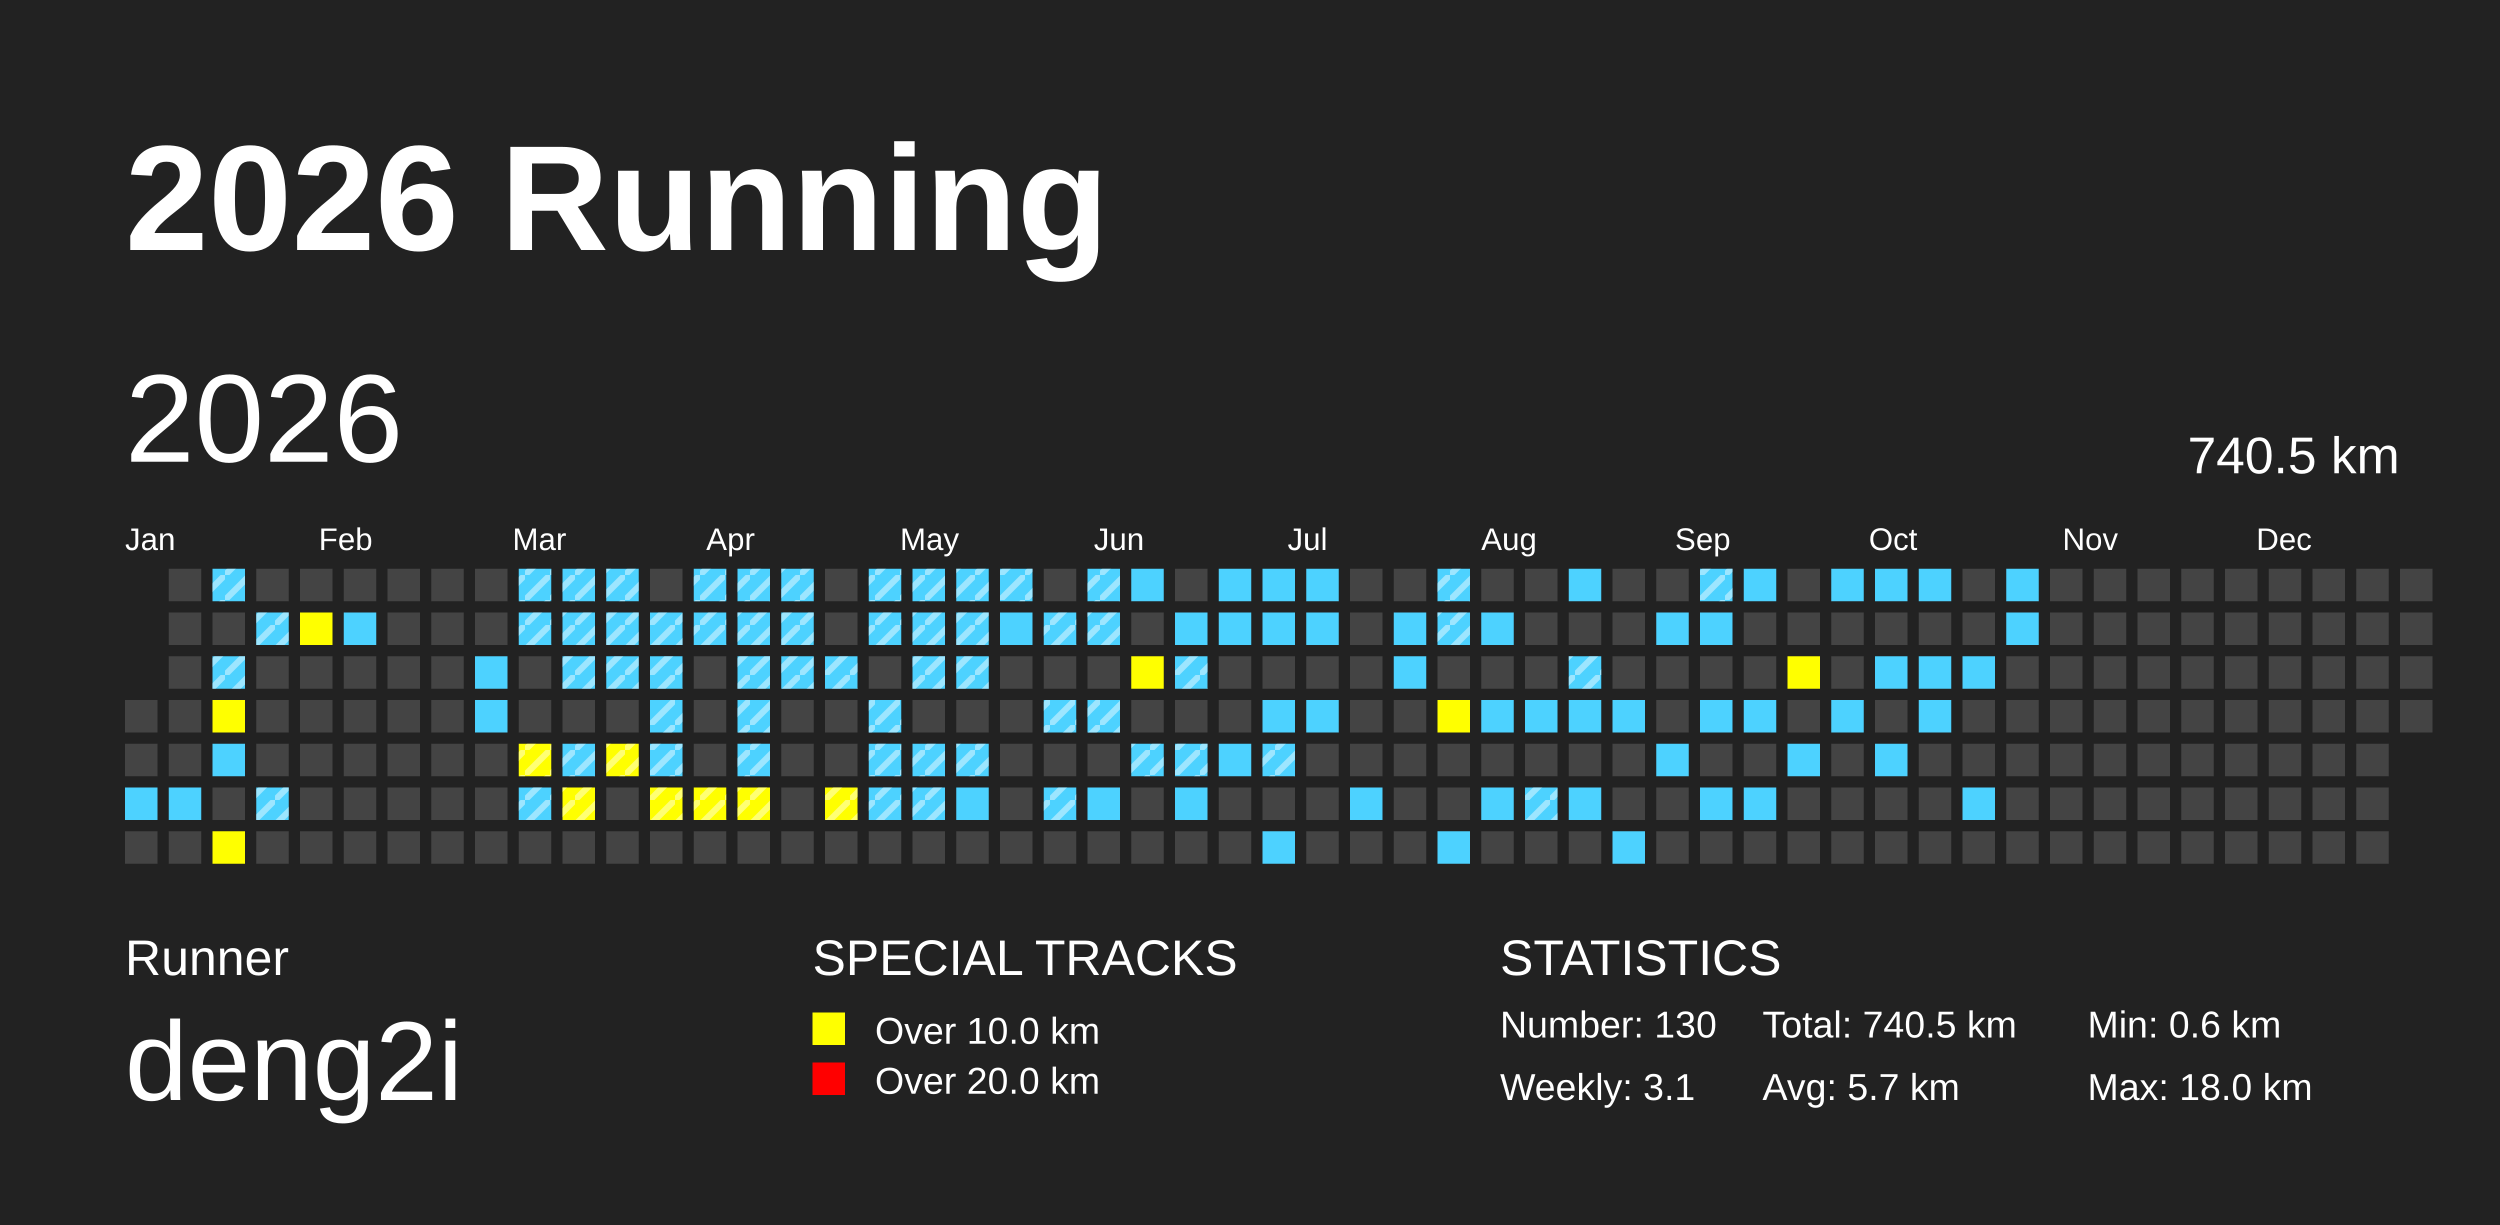
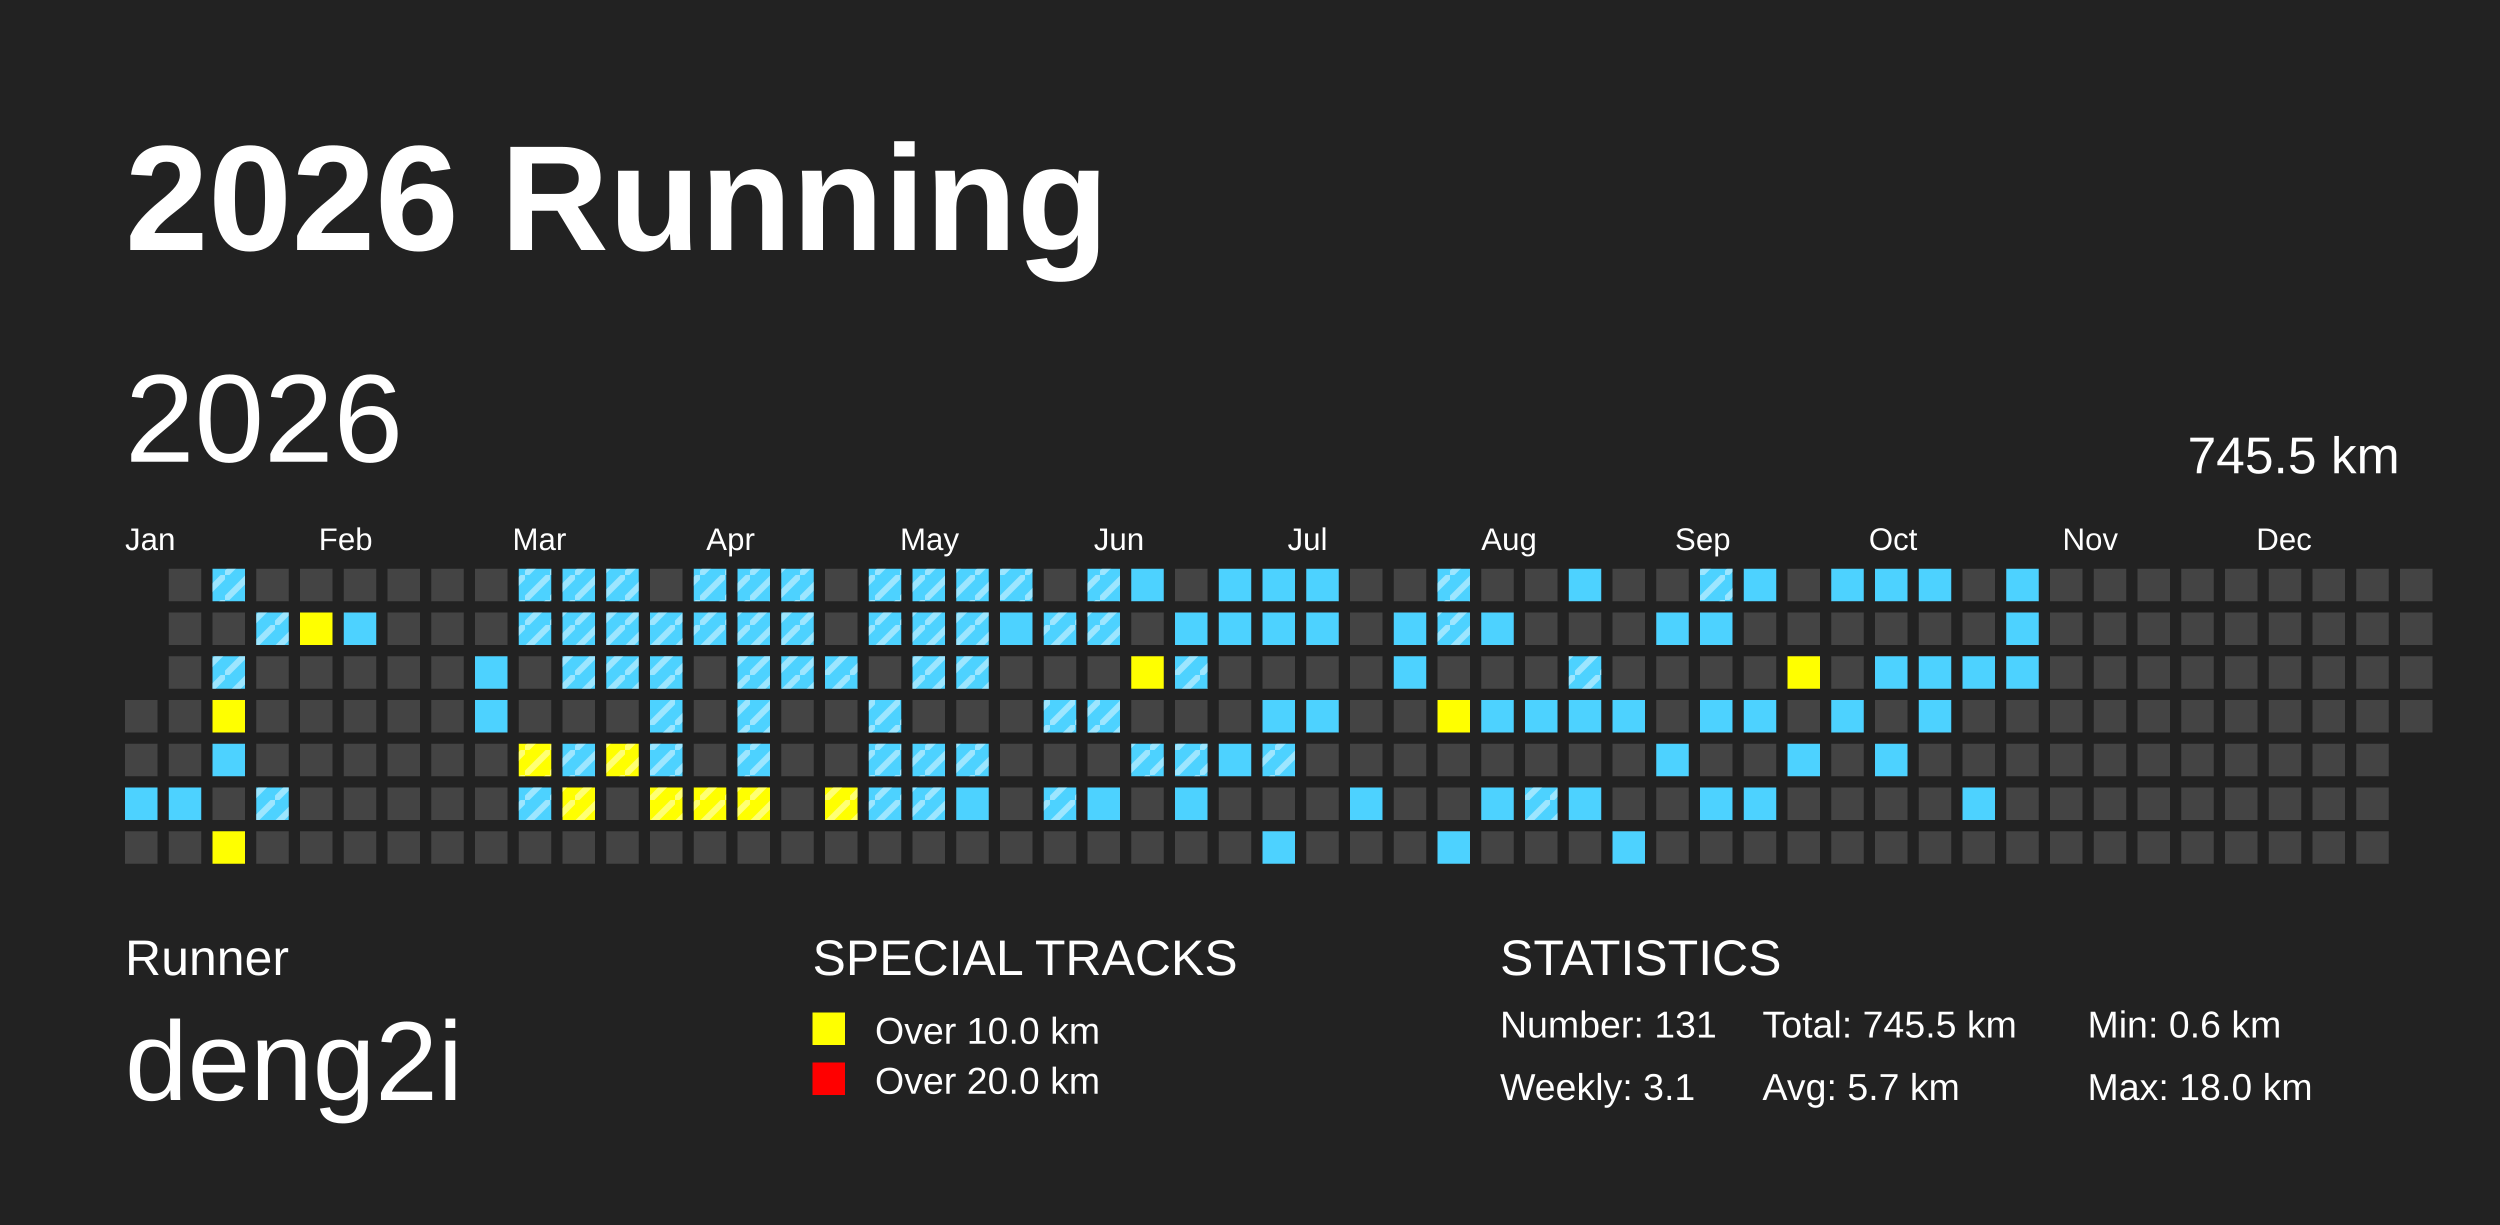
<svg xmlns="http://www.w3.org/2000/svg" baseProfile="full" height="98mm" version="1.1" viewBox="0,0,200,98" width="200mm">
  <defs>
    <pattern height="2" id="indoor-stripe" patternUnits="userSpaceOnUse" width="2">
      <line stroke="white" stroke-opacity="0.45" stroke-width="0.5" x1="0" x2="2" y1="2" y2="0" />
    </pattern>
  </defs>
  <rect fill="#222222" height="98" width="200" x="0" y="0" />
  <text fill="#FFFFFF" style="font-size:12px; font-family:Arial; font-weight:bold;" x="10" y="20">2026 Running</text>
  <text fill="#FFFFFF" style="font-size:4px; font-family:Arial" x="10" y="78">Runner</text>
  <text fill="#FFFFFF" style="font-size:9px; font-family:Arial" x="10" y="88">deng2i</text>
  <text fill="#FFFFFF" style="font-size:4px; font-family:Arial" x="65" y="78">SPECIAL TRACKS</text>
  <rect fill="yellow" height="2.6" width="2.6" x="65" y="81" />
  <text fill="#FFFFFF" style="font-size:3px; font-family:Arial" x="70" y="83.5">Over 10.0 km</text>
  <rect fill="red" height="2.6" width="2.6" x="65" y="85" />
  <text fill="#FFFFFF" style="font-size:3px; font-family:Arial" x="70" y="87.5">Over 20.0 km</text>
  <text fill="#FFFFFF" style="font-size:4px; font-family:Arial" x="120" y="78">STATISTICS</text>
-   <text fill="#FFFFFF" style="font-size:3px; font-family:Arial" x="120" y="83">Number: 130</text>
+   <text fill="#FFFFFF" style="font-size:3px; font-family:Arial" x="120" y="83">Number: 131</text>
  <text fill="#FFFFFF" style="font-size:3px; font-family:Arial" x="120" y="88">Weekly: 3.1</text>
-   <text fill="#FFFFFF" style="font-size:3px; font-family:Arial" x="141" y="83">Total: 740.5 km</text>
+   <text fill="#FFFFFF" style="font-size:3px; font-family:Arial" x="141" y="83">Total: 745.5 km</text>
  <text fill="#FFFFFF" style="font-size:3px; font-family:Arial" x="141" y="88">Avg: 5.7 km</text>
  <text fill="#FFFFFF" style="font-size:3px; font-family:Arial" x="167" y="83">Min: 0.6 km</text>
  <text fill="#FFFFFF" style="font-size:3px; font-family:Arial" x="167" y="88">Max: 18.0 km</text>
  <text dominant-baseline="hanging" fill="#FFFFFF" style="font-size:10.0px; font-family:Arial;" x="10" y="30">2026</text>
-   <text dominant-baseline="hanging" fill="#FFFFFF" style="font-size:4.125px; font-family:Arial;" x="175" y="35">740.5 km</text>
+   <text dominant-baseline="hanging" fill="#FFFFFF" style="font-size:4.125px; font-family:Arial;" x="175" y="35">745.5 km</text>
  <text fill="#FFFFFF" style="font-size:2.5px; font-family:Arial" x="10.0" y="44">Jan</text>
  <text fill="#FFFFFF" style="font-size:2.5px; font-family:Arial" x="25.5" y="44">Feb</text>
  <text fill="#FFFFFF" style="font-size:2.5px; font-family:Arial" x="41.0" y="44">Mar</text>
  <text fill="#FFFFFF" style="font-size:2.5px; font-family:Arial" x="56.5" y="44">Apr</text>
  <text fill="#FFFFFF" style="font-size:2.5px; font-family:Arial" x="72.0" y="44">May</text>
  <text fill="#FFFFFF" style="font-size:2.5px; font-family:Arial" x="87.5" y="44">Jun</text>
  <text fill="#FFFFFF" style="font-size:2.5px; font-family:Arial" x="103.0" y="44">Jul</text>
  <text fill="#FFFFFF" style="font-size:2.5px; font-family:Arial" x="118.5" y="44">Aug</text>
  <text fill="#FFFFFF" style="font-size:2.5px; font-family:Arial" x="134.0" y="44">Sep</text>
  <text fill="#FFFFFF" style="font-size:2.5px; font-family:Arial" x="149.5" y="44">Oct</text>
  <text fill="#FFFFFF" style="font-size:2.5px; font-family:Arial" x="165.0" y="44">Nov</text>
  <text fill="#FFFFFF" style="font-size:2.5px; font-family:Arial" x="180.5" y="44">Dec</text>
  <rect fill="#444444" height="2.6" width="2.6" x="10.0" y="56.0" />
  <rect fill="#444444" height="2.6" width="2.6" x="10.0" y="59.5" />
  <rect fill="#4DD2FF" height="2.6" width="2.6" x="10.0" y="63.0" />
  <rect fill="#444444" height="2.6" width="2.6" x="10.0" y="66.5" />
  <rect fill="#444444" height="2.6" width="2.6" x="13.5" y="45.5" />
  <rect fill="#444444" height="2.6" width="2.6" x="13.5" y="49.0" />
  <rect fill="#444444" height="2.6" width="2.6" x="13.5" y="52.5" />
  <rect fill="#444444" height="2.6" width="2.6" x="13.5" y="56.0" />
  <rect fill="#444444" height="2.6" width="2.6" x="13.5" y="59.5" />
  <rect fill="#4DD2FF" height="2.6" width="2.6" x="13.5" y="63.0" />
  <rect fill="#444444" height="2.6" width="2.6" x="13.5" y="66.5" />
  <rect fill="#4DD2FF" height="2.6" width="2.6" x="17.0" y="45.5" />
  <rect fill="url(#indoor-stripe)" height="2.6" style="pointer-events: none;" width="2.6" x="17.0" y="45.5" />
  <rect fill="#444444" height="2.6" width="2.6" x="17.0" y="49.0" />
  <rect fill="#4DD2FF" height="2.6" width="2.6" x="17.0" y="52.5" />
  <rect fill="url(#indoor-stripe)" height="2.6" style="pointer-events: none;" width="2.6" x="17.0" y="52.5" />
  <rect fill="yellow" height="2.6" width="2.6" x="17.0" y="56.0" />
  <rect fill="#4DD2FF" height="2.6" width="2.6" x="17.0" y="59.5" />
  <rect fill="#444444" height="2.6" width="2.6" x="17.0" y="63.0" />
  <rect fill="yellow" height="2.6" width="2.6" x="17.0" y="66.5" />
  <rect fill="#444444" height="2.6" width="2.6" x="20.5" y="45.5" />
  <rect fill="#4DD2FF" height="2.6" width="2.6" x="20.5" y="49.0" />
  <rect fill="url(#indoor-stripe)" height="2.6" style="pointer-events: none;" width="2.6" x="20.5" y="49.0" />
  <rect fill="#444444" height="2.6" width="2.6" x="20.5" y="52.5" />
  <rect fill="#444444" height="2.6" width="2.6" x="20.5" y="56.0" />
  <rect fill="#444444" height="2.6" width="2.6" x="20.5" y="59.5" />
  <rect fill="#4DD2FF" height="2.6" width="2.6" x="20.5" y="63.0" />
  <rect fill="url(#indoor-stripe)" height="2.6" style="pointer-events: none;" width="2.6" x="20.5" y="63.0" />
  <rect fill="#444444" height="2.6" width="2.6" x="20.5" y="66.5" />
  <rect fill="#444444" height="2.6" width="2.6" x="24.0" y="45.5" />
  <rect fill="yellow" height="2.6" width="2.6" x="24.0" y="49.0" />
  <rect fill="#444444" height="2.6" width="2.6" x="24.0" y="52.5" />
  <rect fill="#444444" height="2.6" width="2.6" x="24.0" y="56.0" />
  <rect fill="#444444" height="2.6" width="2.6" x="24.0" y="59.5" />
  <rect fill="#444444" height="2.6" width="2.6" x="24.0" y="63.0" />
  <rect fill="#444444" height="2.6" width="2.6" x="24.0" y="66.5" />
  <rect fill="#444444" height="2.6" width="2.6" x="27.5" y="45.5" />
  <rect fill="#4DD2FF" height="2.6" width="2.6" x="27.5" y="49.0" />
  <rect fill="#444444" height="2.6" width="2.6" x="27.5" y="52.5" />
  <rect fill="#444444" height="2.6" width="2.6" x="27.5" y="56.0" />
  <rect fill="#444444" height="2.6" width="2.6" x="27.5" y="59.5" />
  <rect fill="#444444" height="2.6" width="2.6" x="27.5" y="63.0" />
  <rect fill="#444444" height="2.6" width="2.6" x="27.5" y="66.5" />
  <rect fill="#444444" height="2.6" width="2.6" x="31.0" y="45.5" />
  <rect fill="#444444" height="2.6" width="2.6" x="31.0" y="49.0" />
  <rect fill="#444444" height="2.6" width="2.6" x="31.0" y="52.5" />
  <rect fill="#444444" height="2.6" width="2.6" x="31.0" y="56.0" />
  <rect fill="#444444" height="2.6" width="2.6" x="31.0" y="59.5" />
  <rect fill="#444444" height="2.6" width="2.6" x="31.0" y="63.0" />
  <rect fill="#444444" height="2.6" width="2.6" x="31.0" y="66.5" />
  <rect fill="#444444" height="2.6" width="2.6" x="34.5" y="45.5" />
  <rect fill="#444444" height="2.6" width="2.6" x="34.5" y="49.0" />
  <rect fill="#444444" height="2.6" width="2.6" x="34.5" y="52.5" />
  <rect fill="#444444" height="2.6" width="2.6" x="34.5" y="56.0" />
  <rect fill="#444444" height="2.6" width="2.6" x="34.5" y="59.5" />
  <rect fill="#444444" height="2.6" width="2.6" x="34.5" y="63.0" />
  <rect fill="#444444" height="2.6" width="2.6" x="34.5" y="66.5" />
  <rect fill="#444444" height="2.6" width="2.6" x="38.0" y="45.5" />
  <rect fill="#444444" height="2.6" width="2.6" x="38.0" y="49.0" />
  <rect fill="#4DD2FF" height="2.6" width="2.6" x="38.0" y="52.5" />
  <rect fill="#4DD2FF" height="2.6" width="2.6" x="38.0" y="56.0" />
  <rect fill="#444444" height="2.6" width="2.6" x="38.0" y="59.5" />
  <rect fill="#444444" height="2.6" width="2.6" x="38.0" y="63.0" />
  <rect fill="#444444" height="2.6" width="2.6" x="38.0" y="66.5" />
  <rect fill="#4DD2FF" height="2.6" width="2.6" x="41.5" y="45.5" />
  <rect fill="url(#indoor-stripe)" height="2.6" style="pointer-events: none;" width="2.6" x="41.5" y="45.5" />
  <rect fill="#4DD2FF" height="2.6" width="2.6" x="41.5" y="49.0" />
  <rect fill="url(#indoor-stripe)" height="2.6" style="pointer-events: none;" width="2.6" x="41.5" y="49.0" />
  <rect fill="#444444" height="2.6" width="2.6" x="41.5" y="52.5" />
  <rect fill="#444444" height="2.6" width="2.6" x="41.5" y="56.0" />
  <rect fill="yellow" height="2.6" width="2.6" x="41.5" y="59.5" />
  <rect fill="url(#indoor-stripe)" height="2.6" style="pointer-events: none;" width="2.6" x="41.5" y="59.5" />
  <rect fill="#4DD2FF" height="2.6" width="2.6" x="41.5" y="63.0" />
  <rect fill="url(#indoor-stripe)" height="2.6" style="pointer-events: none;" width="2.6" x="41.5" y="63.0" />
  <rect fill="#444444" height="2.6" width="2.6" x="41.5" y="66.5" />
  <rect fill="#4DD2FF" height="2.6" width="2.6" x="45.0" y="45.5" />
  <rect fill="url(#indoor-stripe)" height="2.6" style="pointer-events: none;" width="2.6" x="45.0" y="45.5" />
  <rect fill="#4DD2FF" height="2.6" width="2.6" x="45.0" y="49.0" />
  <rect fill="url(#indoor-stripe)" height="2.6" style="pointer-events: none;" width="2.6" x="45.0" y="49.0" />
  <rect fill="#4DD2FF" height="2.6" width="2.6" x="45.0" y="52.5" />
  <rect fill="url(#indoor-stripe)" height="2.6" style="pointer-events: none;" width="2.6" x="45.0" y="52.5" />
  <rect fill="#444444" height="2.6" width="2.6" x="45.0" y="56.0" />
  <rect fill="#4DD2FF" height="2.6" width="2.6" x="45.0" y="59.5" />
  <rect fill="url(#indoor-stripe)" height="2.6" style="pointer-events: none;" width="2.6" x="45.0" y="59.5" />
  <rect fill="yellow" height="2.6" width="2.6" x="45.0" y="63.0" />
  <rect fill="url(#indoor-stripe)" height="2.6" style="pointer-events: none;" width="2.6" x="45.0" y="63.0" />
  <rect fill="#444444" height="2.6" width="2.6" x="45.0" y="66.5" />
  <rect fill="#4DD2FF" height="2.6" width="2.6" x="48.5" y="45.5" />
  <rect fill="url(#indoor-stripe)" height="2.6" style="pointer-events: none;" width="2.6" x="48.5" y="45.5" />
  <rect fill="#4DD2FF" height="2.6" width="2.6" x="48.5" y="49.0" />
  <rect fill="url(#indoor-stripe)" height="2.6" style="pointer-events: none;" width="2.6" x="48.5" y="49.0" />
  <rect fill="#4DD2FF" height="2.6" width="2.6" x="48.5" y="52.5" />
  <rect fill="url(#indoor-stripe)" height="2.6" style="pointer-events: none;" width="2.6" x="48.5" y="52.5" />
  <rect fill="#444444" height="2.6" width="2.6" x="48.5" y="56.0" />
  <rect fill="yellow" height="2.6" width="2.6" x="48.5" y="59.5" />
  <rect fill="url(#indoor-stripe)" height="2.6" style="pointer-events: none;" width="2.6" x="48.5" y="59.5" />
  <rect fill="#444444" height="2.6" width="2.6" x="48.5" y="63.0" />
  <rect fill="#444444" height="2.6" width="2.6" x="48.5" y="66.5" />
  <rect fill="#444444" height="2.6" width="2.6" x="52.0" y="45.5" />
  <rect fill="#4DD2FF" height="2.6" width="2.6" x="52.0" y="49.0" />
  <rect fill="url(#indoor-stripe)" height="2.6" style="pointer-events: none;" width="2.6" x="52.0" y="49.0" />
  <rect fill="#4DD2FF" height="2.6" width="2.6" x="52.0" y="52.5" />
  <rect fill="url(#indoor-stripe)" height="2.6" style="pointer-events: none;" width="2.6" x="52.0" y="52.5" />
  <rect fill="#4DD2FF" height="2.6" width="2.6" x="52.0" y="56.0" />
  <rect fill="url(#indoor-stripe)" height="2.6" style="pointer-events: none;" width="2.6" x="52.0" y="56.0" />
  <rect fill="#4DD2FF" height="2.6" width="2.6" x="52.0" y="59.5" />
  <rect fill="url(#indoor-stripe)" height="2.6" style="pointer-events: none;" width="2.6" x="52.0" y="59.5" />
  <rect fill="yellow" height="2.6" width="2.6" x="52.0" y="63.0" />
  <rect fill="url(#indoor-stripe)" height="2.6" style="pointer-events: none;" width="2.6" x="52.0" y="63.0" />
  <rect fill="#444444" height="2.6" width="2.6" x="52.0" y="66.5" />
  <rect fill="#4DD2FF" height="2.6" width="2.6" x="55.5" y="45.5" />
  <rect fill="url(#indoor-stripe)" height="2.6" style="pointer-events: none;" width="2.6" x="55.5" y="45.5" />
  <rect fill="#4DD2FF" height="2.6" width="2.6" x="55.5" y="49.0" />
  <rect fill="url(#indoor-stripe)" height="2.6" style="pointer-events: none;" width="2.6" x="55.5" y="49.0" />
  <rect fill="#444444" height="2.6" width="2.6" x="55.5" y="52.5" />
  <rect fill="#444444" height="2.6" width="2.6" x="55.5" y="56.0" />
  <rect fill="#444444" height="2.6" width="2.6" x="55.5" y="59.5" />
  <rect fill="yellow" height="2.6" width="2.6" x="55.5" y="63.0" />
  <rect fill="url(#indoor-stripe)" height="2.6" style="pointer-events: none;" width="2.6" x="55.5" y="63.0" />
  <rect fill="#444444" height="2.6" width="2.6" x="55.5" y="66.5" />
  <rect fill="#4DD2FF" height="2.6" width="2.6" x="59.0" y="45.5" />
  <rect fill="url(#indoor-stripe)" height="2.6" style="pointer-events: none;" width="2.6" x="59.0" y="45.5" />
  <rect fill="#4DD2FF" height="2.6" width="2.6" x="59.0" y="49.0" />
  <rect fill="url(#indoor-stripe)" height="2.6" style="pointer-events: none;" width="2.6" x="59.0" y="49.0" />
  <rect fill="#4DD2FF" height="2.6" width="2.6" x="59.0" y="52.5" />
  <rect fill="url(#indoor-stripe)" height="2.6" style="pointer-events: none;" width="2.6" x="59.0" y="52.5" />
  <rect fill="#4DD2FF" height="2.6" width="2.6" x="59.0" y="56.0" />
  <rect fill="url(#indoor-stripe)" height="2.6" style="pointer-events: none;" width="2.6" x="59.0" y="56.0" />
  <rect fill="#4DD2FF" height="2.6" width="2.6" x="59.0" y="59.5" />
  <rect fill="url(#indoor-stripe)" height="2.6" style="pointer-events: none;" width="2.6" x="59.0" y="59.5" />
  <rect fill="yellow" height="2.6" width="2.6" x="59.0" y="63.0" />
  <rect fill="url(#indoor-stripe)" height="2.6" style="pointer-events: none;" width="2.6" x="59.0" y="63.0" />
  <rect fill="#444444" height="2.6" width="2.6" x="59.0" y="66.5" />
  <rect fill="#4DD2FF" height="2.6" width="2.6" x="62.5" y="45.5" />
  <rect fill="url(#indoor-stripe)" height="2.6" style="pointer-events: none;" width="2.6" x="62.5" y="45.5" />
  <rect fill="#4DD2FF" height="2.6" width="2.6" x="62.5" y="49.0" />
  <rect fill="url(#indoor-stripe)" height="2.6" style="pointer-events: none;" width="2.6" x="62.5" y="49.0" />
  <rect fill="#4DD2FF" height="2.6" width="2.6" x="62.5" y="52.5" />
  <rect fill="url(#indoor-stripe)" height="2.6" style="pointer-events: none;" width="2.6" x="62.5" y="52.5" />
  <rect fill="#444444" height="2.6" width="2.6" x="62.5" y="56.0" />
  <rect fill="#444444" height="2.6" width="2.6" x="62.5" y="59.5" />
  <rect fill="#444444" height="2.6" width="2.6" x="62.5" y="63.0" />
  <rect fill="#444444" height="2.6" width="2.6" x="62.5" y="66.5" />
  <rect fill="#444444" height="2.6" width="2.6" x="66.0" y="45.5" />
  <rect fill="#444444" height="2.6" width="2.6" x="66.0" y="49.0" />
  <rect fill="#4DD2FF" height="2.6" width="2.6" x="66.0" y="52.5" />
  <rect fill="url(#indoor-stripe)" height="2.6" style="pointer-events: none;" width="2.6" x="66.0" y="52.5" />
  <rect fill="#444444" height="2.6" width="2.6" x="66.0" y="56.0" />
  <rect fill="#444444" height="2.6" width="2.6" x="66.0" y="59.5" />
  <rect fill="yellow" height="2.6" width="2.6" x="66.0" y="63.0" />
  <rect fill="url(#indoor-stripe)" height="2.6" style="pointer-events: none;" width="2.6" x="66.0" y="63.0" />
  <rect fill="#444444" height="2.6" width="2.6" x="66.0" y="66.5" />
  <rect fill="#4DD2FF" height="2.6" width="2.6" x="69.5" y="45.5" />
  <rect fill="url(#indoor-stripe)" height="2.6" style="pointer-events: none;" width="2.6" x="69.5" y="45.5" />
  <rect fill="#4DD2FF" height="2.6" width="2.6" x="69.5" y="49.0" />
  <rect fill="url(#indoor-stripe)" height="2.6" style="pointer-events: none;" width="2.6" x="69.5" y="49.0" />
  <rect fill="#444444" height="2.6" width="2.6" x="69.5" y="52.5" />
  <rect fill="#4DD2FF" height="2.6" width="2.6" x="69.5" y="56.0" />
  <rect fill="url(#indoor-stripe)" height="2.6" style="pointer-events: none;" width="2.6" x="69.5" y="56.0" />
  <rect fill="#4DD2FF" height="2.6" width="2.6" x="69.5" y="59.5" />
  <rect fill="url(#indoor-stripe)" height="2.6" style="pointer-events: none;" width="2.6" x="69.5" y="59.5" />
  <rect fill="#4DD2FF" height="2.6" width="2.6" x="69.5" y="63.0" />
  <rect fill="url(#indoor-stripe)" height="2.6" style="pointer-events: none;" width="2.6" x="69.5" y="63.0" />
  <rect fill="#444444" height="2.6" width="2.6" x="69.5" y="66.5" />
  <rect fill="#4DD2FF" height="2.6" width="2.6" x="73.0" y="45.5" />
  <rect fill="url(#indoor-stripe)" height="2.6" style="pointer-events: none;" width="2.6" x="73.0" y="45.5" />
  <rect fill="#4DD2FF" height="2.6" width="2.6" x="73.0" y="49.0" />
  <rect fill="url(#indoor-stripe)" height="2.6" style="pointer-events: none;" width="2.6" x="73.0" y="49.0" />
  <rect fill="#4DD2FF" height="2.6" width="2.6" x="73.0" y="52.5" />
  <rect fill="url(#indoor-stripe)" height="2.6" style="pointer-events: none;" width="2.6" x="73.0" y="52.5" />
  <rect fill="#444444" height="2.6" width="2.6" x="73.0" y="56.0" />
  <rect fill="#4DD2FF" height="2.6" width="2.6" x="73.0" y="59.5" />
  <rect fill="url(#indoor-stripe)" height="2.6" style="pointer-events: none;" width="2.6" x="73.0" y="59.5" />
  <rect fill="#4DD2FF" height="2.6" width="2.6" x="73.0" y="63.0" />
  <rect fill="url(#indoor-stripe)" height="2.6" style="pointer-events: none;" width="2.6" x="73.0" y="63.0" />
  <rect fill="#444444" height="2.6" width="2.6" x="73.0" y="66.5" />
  <rect fill="#4DD2FF" height="2.6" width="2.6" x="76.5" y="45.5" />
  <rect fill="url(#indoor-stripe)" height="2.6" style="pointer-events: none;" width="2.6" x="76.5" y="45.5" />
  <rect fill="#4DD2FF" height="2.6" width="2.6" x="76.5" y="49.0" />
  <rect fill="url(#indoor-stripe)" height="2.6" style="pointer-events: none;" width="2.6" x="76.5" y="49.0" />
  <rect fill="#4DD2FF" height="2.6" width="2.6" x="76.5" y="52.5" />
  <rect fill="url(#indoor-stripe)" height="2.6" style="pointer-events: none;" width="2.6" x="76.5" y="52.5" />
  <rect fill="#444444" height="2.6" width="2.6" x="76.5" y="56.0" />
  <rect fill="#4DD2FF" height="2.6" width="2.6" x="76.5" y="59.5" />
  <rect fill="url(#indoor-stripe)" height="2.6" style="pointer-events: none;" width="2.6" x="76.5" y="59.5" />
  <rect fill="#4DD2FF" height="2.6" width="2.6" x="76.5" y="63.0" />
  <rect fill="#444444" height="2.6" width="2.6" x="76.5" y="66.5" />
  <rect fill="#4DD2FF" height="2.6" width="2.6" x="80.0" y="45.5" />
  <rect fill="url(#indoor-stripe)" height="2.6" style="pointer-events: none;" width="2.6" x="80.0" y="45.5" />
  <rect fill="#4DD2FF" height="2.6" width="2.6" x="80.0" y="49.0" />
  <rect fill="#444444" height="2.6" width="2.6" x="80.0" y="52.5" />
  <rect fill="#444444" height="2.6" width="2.6" x="80.0" y="56.0" />
  <rect fill="#444444" height="2.6" width="2.6" x="80.0" y="59.5" />
  <rect fill="#444444" height="2.6" width="2.6" x="80.0" y="63.0" />
  <rect fill="#444444" height="2.6" width="2.6" x="80.0" y="66.5" />
  <rect fill="#444444" height="2.6" width="2.6" x="83.5" y="45.5" />
  <rect fill="#4DD2FF" height="2.6" width="2.6" x="83.5" y="49.0" />
  <rect fill="url(#indoor-stripe)" height="2.6" style="pointer-events: none;" width="2.6" x="83.5" y="49.0" />
  <rect fill="#444444" height="2.6" width="2.6" x="83.5" y="52.5" />
  <rect fill="#4DD2FF" height="2.6" width="2.6" x="83.5" y="56.0" />
  <rect fill="url(#indoor-stripe)" height="2.6" style="pointer-events: none;" width="2.6" x="83.5" y="56.0" />
  <rect fill="#444444" height="2.6" width="2.6" x="83.5" y="59.5" />
  <rect fill="#4DD2FF" height="2.6" width="2.6" x="83.5" y="63.0" />
  <rect fill="url(#indoor-stripe)" height="2.6" style="pointer-events: none;" width="2.6" x="83.5" y="63.0" />
  <rect fill="#444444" height="2.6" width="2.6" x="83.5" y="66.5" />
  <rect fill="#4DD2FF" height="2.6" width="2.6" x="87.0" y="45.5" />
  <rect fill="url(#indoor-stripe)" height="2.6" style="pointer-events: none;" width="2.6" x="87.0" y="45.5" />
  <rect fill="#4DD2FF" height="2.6" width="2.6" x="87.0" y="49.0" />
  <rect fill="url(#indoor-stripe)" height="2.6" style="pointer-events: none;" width="2.6" x="87.0" y="49.0" />
  <rect fill="#444444" height="2.6" width="2.6" x="87.0" y="52.5" />
  <rect fill="#4DD2FF" height="2.6" width="2.6" x="87.0" y="56.0" />
  <rect fill="url(#indoor-stripe)" height="2.6" style="pointer-events: none;" width="2.6" x="87.0" y="56.0" />
  <rect fill="#444444" height="2.6" width="2.6" x="87.0" y="59.5" />
  <rect fill="#4DD2FF" height="2.6" width="2.6" x="87.0" y="63.0" />
  <rect fill="#444444" height="2.6" width="2.6" x="87.0" y="66.5" />
  <rect fill="#4DD2FF" height="2.6" width="2.6" x="90.5" y="45.5" />
  <rect fill="#444444" height="2.6" width="2.6" x="90.5" y="49.0" />
  <rect fill="yellow" height="2.6" width="2.6" x="90.5" y="52.5" />
  <rect fill="#444444" height="2.6" width="2.6" x="90.5" y="56.0" />
  <rect fill="#4DD2FF" height="2.6" width="2.6" x="90.5" y="59.5" />
  <rect fill="url(#indoor-stripe)" height="2.6" style="pointer-events: none;" width="2.6" x="90.5" y="59.5" />
  <rect fill="#444444" height="2.6" width="2.6" x="90.5" y="63.0" />
  <rect fill="#444444" height="2.6" width="2.6" x="90.5" y="66.5" />
  <rect fill="#444444" height="2.6" width="2.6" x="94.0" y="45.5" />
  <rect fill="#4DD2FF" height="2.6" width="2.6" x="94.0" y="49.0" />
  <rect fill="#4DD2FF" height="2.6" width="2.6" x="94.0" y="52.5" />
  <rect fill="url(#indoor-stripe)" height="2.6" style="pointer-events: none;" width="2.6" x="94.0" y="52.5" />
  <rect fill="#444444" height="2.6" width="2.6" x="94.0" y="56.0" />
  <rect fill="#4DD2FF" height="2.6" width="2.6" x="94.0" y="59.5" />
  <rect fill="url(#indoor-stripe)" height="2.6" style="pointer-events: none;" width="2.6" x="94.0" y="59.5" />
  <rect fill="#4DD2FF" height="2.6" width="2.6" x="94.0" y="63.0" />
  <rect fill="#444444" height="2.6" width="2.6" x="94.0" y="66.5" />
  <rect fill="#4DD2FF" height="2.6" width="2.6" x="97.5" y="45.5" />
  <rect fill="#4DD2FF" height="2.6" width="2.6" x="97.5" y="49.0" />
  <rect fill="#444444" height="2.6" width="2.6" x="97.5" y="52.5" />
  <rect fill="#444444" height="2.6" width="2.6" x="97.5" y="56.0" />
  <rect fill="#4DD2FF" height="2.6" width="2.6" x="97.5" y="59.5" />
  <rect fill="#444444" height="2.6" width="2.6" x="97.5" y="63.0" />
  <rect fill="#444444" height="2.6" width="2.6" x="97.5" y="66.5" />
  <rect fill="#4DD2FF" height="2.6" width="2.6" x="101.0" y="45.5" />
  <rect fill="#4DD2FF" height="2.6" width="2.6" x="101.0" y="49.0" />
  <rect fill="#444444" height="2.6" width="2.6" x="101.0" y="52.5" />
  <rect fill="#4DD2FF" height="2.6" width="2.6" x="101.0" y="56.0" />
  <rect fill="#4DD2FF" height="2.6" width="2.6" x="101.0" y="59.5" />
  <rect fill="url(#indoor-stripe)" height="2.6" style="pointer-events: none;" width="2.6" x="101.0" y="59.5" />
  <rect fill="#444444" height="2.6" width="2.6" x="101.0" y="63.0" />
  <rect fill="#4DD2FF" height="2.6" width="2.6" x="101.0" y="66.5" />
  <rect fill="#4DD2FF" height="2.6" width="2.6" x="104.5" y="45.5" />
  <rect fill="#4DD2FF" height="2.6" width="2.6" x="104.5" y="49.0" />
  <rect fill="#444444" height="2.6" width="2.6" x="104.5" y="52.5" />
  <rect fill="#4DD2FF" height="2.6" width="2.6" x="104.5" y="56.0" />
  <rect fill="#444444" height="2.6" width="2.6" x="104.5" y="59.5" />
  <rect fill="#444444" height="2.6" width="2.6" x="104.5" y="63.0" />
  <rect fill="#444444" height="2.6" width="2.6" x="104.5" y="66.5" />
  <rect fill="#444444" height="2.6" width="2.6" x="108.0" y="45.5" />
  <rect fill="#444444" height="2.6" width="2.6" x="108.0" y="49.0" />
  <rect fill="#444444" height="2.6" width="2.6" x="108.0" y="52.5" />
  <rect fill="#444444" height="2.6" width="2.6" x="108.0" y="56.0" />
  <rect fill="#444444" height="2.6" width="2.6" x="108.0" y="59.5" />
  <rect fill="#4DD2FF" height="2.6" width="2.6" x="108.0" y="63.0" />
  <rect fill="#444444" height="2.6" width="2.6" x="108.0" y="66.5" />
  <rect fill="#444444" height="2.6" width="2.6" x="111.5" y="45.5" />
  <rect fill="#4DD2FF" height="2.6" width="2.6" x="111.5" y="49.0" />
  <rect fill="#4DD2FF" height="2.6" width="2.6" x="111.5" y="52.5" />
  <rect fill="#444444" height="2.6" width="2.6" x="111.5" y="56.0" />
  <rect fill="#444444" height="2.6" width="2.6" x="111.5" y="59.5" />
  <rect fill="#444444" height="2.6" width="2.6" x="111.5" y="63.0" />
  <rect fill="#444444" height="2.6" width="2.6" x="111.5" y="66.5" />
  <rect fill="#4DD2FF" height="2.6" width="2.6" x="115.0" y="45.5" />
  <rect fill="url(#indoor-stripe)" height="2.6" style="pointer-events: none;" width="2.6" x="115.0" y="45.5" />
  <rect fill="#4DD2FF" height="2.6" width="2.6" x="115.0" y="49.0" />
  <rect fill="url(#indoor-stripe)" height="2.6" style="pointer-events: none;" width="2.6" x="115.0" y="49.0" />
  <rect fill="#444444" height="2.6" width="2.6" x="115.0" y="52.5" />
  <rect fill="yellow" height="2.6" width="2.6" x="115.0" y="56.0" />
  <rect fill="#444444" height="2.6" width="2.6" x="115.0" y="59.5" />
  <rect fill="#444444" height="2.6" width="2.6" x="115.0" y="63.0" />
  <rect fill="#4DD2FF" height="2.6" width="2.6" x="115.0" y="66.5" />
  <rect fill="#444444" height="2.6" width="2.6" x="118.5" y="45.5" />
  <rect fill="#4DD2FF" height="2.6" width="2.6" x="118.5" y="49.0" />
  <rect fill="#444444" height="2.6" width="2.6" x="118.5" y="52.5" />
  <rect fill="#4DD2FF" height="2.6" width="2.6" x="118.5" y="56.0" />
  <rect fill="#444444" height="2.6" width="2.6" x="118.5" y="59.5" />
  <rect fill="#4DD2FF" height="2.6" width="2.6" x="118.5" y="63.0" />
  <rect fill="#444444" height="2.6" width="2.6" x="118.5" y="66.5" />
  <rect fill="#444444" height="2.6" width="2.6" x="122.0" y="45.5" />
  <rect fill="#444444" height="2.6" width="2.6" x="122.0" y="49.0" />
  <rect fill="#444444" height="2.6" width="2.6" x="122.0" y="52.5" />
  <rect fill="#4DD2FF" height="2.6" width="2.6" x="122.0" y="56.0" />
  <rect fill="#444444" height="2.6" width="2.6" x="122.0" y="59.5" />
  <rect fill="#4DD2FF" height="2.6" width="2.6" x="122.0" y="63.0" />
  <rect fill="url(#indoor-stripe)" height="2.6" style="pointer-events: none;" width="2.6" x="122.0" y="63.0" />
  <rect fill="#444444" height="2.6" width="2.6" x="122.0" y="66.5" />
  <rect fill="#4DD2FF" height="2.6" width="2.6" x="125.5" y="45.5" />
  <rect fill="#444444" height="2.6" width="2.6" x="125.5" y="49.0" />
  <rect fill="#4DD2FF" height="2.6" width="2.6" x="125.5" y="52.5" />
  <rect fill="url(#indoor-stripe)" height="2.6" style="pointer-events: none;" width="2.6" x="125.5" y="52.5" />
  <rect fill="#4DD2FF" height="2.6" width="2.6" x="125.5" y="56.0" />
  <rect fill="#444444" height="2.6" width="2.6" x="125.5" y="59.5" />
  <rect fill="#4DD2FF" height="2.6" width="2.6" x="125.5" y="63.0" />
  <rect fill="#444444" height="2.6" width="2.6" x="125.5" y="66.5" />
  <rect fill="#444444" height="2.6" width="2.6" x="129.0" y="45.5" />
  <rect fill="#444444" height="2.6" width="2.6" x="129.0" y="49.0" />
  <rect fill="#444444" height="2.6" width="2.6" x="129.0" y="52.5" />
  <rect fill="#4DD2FF" height="2.6" width="2.6" x="129.0" y="56.0" />
  <rect fill="#444444" height="2.6" width="2.6" x="129.0" y="59.5" />
  <rect fill="#444444" height="2.6" width="2.6" x="129.0" y="63.0" />
  <rect fill="#4DD2FF" height="2.6" width="2.6" x="129.0" y="66.5" />
  <rect fill="#444444" height="2.6" width="2.6" x="132.5" y="45.5" />
  <rect fill="#4DD2FF" height="2.6" width="2.6" x="132.5" y="49.0" />
  <rect fill="#444444" height="2.6" width="2.6" x="132.5" y="52.5" />
  <rect fill="#444444" height="2.6" width="2.6" x="132.5" y="56.0" />
  <rect fill="#4DD2FF" height="2.6" width="2.6" x="132.5" y="59.5" />
  <rect fill="#444444" height="2.6" width="2.6" x="132.5" y="63.0" />
  <rect fill="#444444" height="2.6" width="2.6" x="132.5" y="66.5" />
  <rect fill="#4DD2FF" height="2.6" width="2.6" x="136.0" y="45.5" />
  <rect fill="url(#indoor-stripe)" height="2.6" style="pointer-events: none;" width="2.6" x="136.0" y="45.5" />
  <rect fill="#4DD2FF" height="2.6" width="2.6" x="136.0" y="49.0" />
  <rect fill="#444444" height="2.6" width="2.6" x="136.0" y="52.5" />
  <rect fill="#4DD2FF" height="2.6" width="2.6" x="136.0" y="56.0" />
  <rect fill="#444444" height="2.6" width="2.6" x="136.0" y="59.5" />
  <rect fill="#4DD2FF" height="2.6" width="2.6" x="136.0" y="63.0" />
  <rect fill="#444444" height="2.6" width="2.6" x="136.0" y="66.5" />
  <rect fill="#4DD2FF" height="2.6" width="2.6" x="139.5" y="45.5" />
  <rect fill="#444444" height="2.6" width="2.6" x="139.5" y="49.0" />
  <rect fill="#444444" height="2.6" width="2.6" x="139.5" y="52.5" />
  <rect fill="#4DD2FF" height="2.6" width="2.6" x="139.5" y="56.0" />
  <rect fill="#444444" height="2.6" width="2.6" x="139.5" y="59.5" />
  <rect fill="#4DD2FF" height="2.6" width="2.6" x="139.5" y="63.0" />
  <rect fill="#444444" height="2.6" width="2.6" x="139.5" y="66.5" />
  <rect fill="#444444" height="2.6" width="2.6" x="143.0" y="45.5" />
  <rect fill="#444444" height="2.6" width="2.6" x="143.0" y="49.0" />
  <rect fill="yellow" height="2.6" width="2.6" x="143.0" y="52.5" />
  <rect fill="#444444" height="2.6" width="2.6" x="143.0" y="56.0" />
  <rect fill="#4DD2FF" height="2.6" width="2.6" x="143.0" y="59.5" />
  <rect fill="#444444" height="2.6" width="2.6" x="143.0" y="63.0" />
  <rect fill="#444444" height="2.6" width="2.6" x="143.0" y="66.5" />
  <rect fill="#4DD2FF" height="2.6" width="2.6" x="146.5" y="45.5" />
  <rect fill="#444444" height="2.6" width="2.6" x="146.5" y="49.0" />
  <rect fill="#444444" height="2.6" width="2.6" x="146.5" y="52.5" />
  <rect fill="#4DD2FF" height="2.6" width="2.6" x="146.5" y="56.0" />
  <rect fill="#444444" height="2.6" width="2.6" x="146.5" y="59.5" />
  <rect fill="#444444" height="2.6" width="2.6" x="146.5" y="63.0" />
  <rect fill="#444444" height="2.6" width="2.6" x="146.5" y="66.5" />
  <rect fill="#4DD2FF" height="2.6" width="2.6" x="150.0" y="45.5" />
  <rect fill="#444444" height="2.6" width="2.6" x="150.0" y="49.0" />
  <rect fill="#4DD2FF" height="2.6" width="2.6" x="150.0" y="52.5" />
  <rect fill="#444444" height="2.6" width="2.6" x="150.0" y="56.0" />
  <rect fill="#4DD2FF" height="2.6" width="2.6" x="150.0" y="59.5" />
  <rect fill="#444444" height="2.6" width="2.6" x="150.0" y="63.0" />
  <rect fill="#444444" height="2.6" width="2.6" x="150.0" y="66.5" />
  <rect fill="#4DD2FF" height="2.6" width="2.6" x="153.5" y="45.5" />
  <rect fill="#444444" height="2.6" width="2.6" x="153.5" y="49.0" />
  <rect fill="#4DD2FF" height="2.6" width="2.6" x="153.5" y="52.5" />
  <rect fill="#4DD2FF" height="2.6" width="2.6" x="153.5" y="56.0" />
  <rect fill="#444444" height="2.6" width="2.6" x="153.5" y="59.5" />
  <rect fill="#444444" height="2.6" width="2.6" x="153.5" y="63.0" />
  <rect fill="#444444" height="2.6" width="2.6" x="153.5" y="66.5" />
  <rect fill="#444444" height="2.6" width="2.6" x="157.0" y="45.5" />
  <rect fill="#444444" height="2.6" width="2.6" x="157.0" y="49.0" />
  <rect fill="#4DD2FF" height="2.6" width="2.6" x="157.0" y="52.5" />
  <rect fill="#444444" height="2.6" width="2.6" x="157.0" y="56.0" />
  <rect fill="#444444" height="2.6" width="2.6" x="157.0" y="59.5" />
  <rect fill="#4DD2FF" height="2.6" width="2.6" x="157.0" y="63.0" />
  <rect fill="#444444" height="2.6" width="2.6" x="157.0" y="66.5" />
  <rect fill="#4DD2FF" height="2.6" width="2.6" x="160.5" y="45.5" />
  <rect fill="#4DD2FF" height="2.6" width="2.6" x="160.5" y="49.0" />
-   <rect fill="#444444" height="2.6" width="2.6" x="160.5" y="52.5" />
+   <rect fill="#4DD2FF" height="2.6" width="2.6" x="160.5" y="52.5" />
  <rect fill="#444444" height="2.6" width="2.6" x="160.5" y="56.0" />
  <rect fill="#444444" height="2.6" width="2.6" x="160.5" y="59.5" />
  <rect fill="#444444" height="2.6" width="2.6" x="160.5" y="63.0" />
  <rect fill="#444444" height="2.6" width="2.6" x="160.5" y="66.5" />
  <rect fill="#444444" height="2.6" width="2.6" x="164.0" y="45.5" />
  <rect fill="#444444" height="2.6" width="2.6" x="164.0" y="49.0" />
  <rect fill="#444444" height="2.6" width="2.6" x="164.0" y="52.5" />
  <rect fill="#444444" height="2.6" width="2.6" x="164.0" y="56.0" />
  <rect fill="#444444" height="2.6" width="2.6" x="164.0" y="59.5" />
  <rect fill="#444444" height="2.6" width="2.6" x="164.0" y="63.0" />
  <rect fill="#444444" height="2.6" width="2.6" x="164.0" y="66.5" />
  <rect fill="#444444" height="2.6" width="2.6" x="167.5" y="45.5" />
  <rect fill="#444444" height="2.6" width="2.6" x="167.5" y="49.0" />
  <rect fill="#444444" height="2.6" width="2.6" x="167.5" y="52.5" />
  <rect fill="#444444" height="2.6" width="2.6" x="167.5" y="56.0" />
  <rect fill="#444444" height="2.6" width="2.6" x="167.5" y="59.5" />
  <rect fill="#444444" height="2.6" width="2.6" x="167.5" y="63.0" />
  <rect fill="#444444" height="2.6" width="2.6" x="167.5" y="66.5" />
  <rect fill="#444444" height="2.6" width="2.6" x="171.0" y="45.5" />
  <rect fill="#444444" height="2.6" width="2.6" x="171.0" y="49.0" />
  <rect fill="#444444" height="2.6" width="2.6" x="171.0" y="52.5" />
  <rect fill="#444444" height="2.6" width="2.6" x="171.0" y="56.0" />
  <rect fill="#444444" height="2.6" width="2.6" x="171.0" y="59.5" />
  <rect fill="#444444" height="2.6" width="2.6" x="171.0" y="63.0" />
  <rect fill="#444444" height="2.6" width="2.6" x="171.0" y="66.5" />
  <rect fill="#444444" height="2.6" width="2.6" x="174.5" y="45.5" />
  <rect fill="#444444" height="2.6" width="2.6" x="174.5" y="49.0" />
  <rect fill="#444444" height="2.6" width="2.6" x="174.5" y="52.5" />
  <rect fill="#444444" height="2.6" width="2.6" x="174.5" y="56.0" />
  <rect fill="#444444" height="2.6" width="2.6" x="174.5" y="59.5" />
  <rect fill="#444444" height="2.6" width="2.6" x="174.5" y="63.0" />
  <rect fill="#444444" height="2.6" width="2.6" x="174.5" y="66.5" />
  <rect fill="#444444" height="2.6" width="2.6" x="178.0" y="45.5" />
  <rect fill="#444444" height="2.6" width="2.6" x="178.0" y="49.0" />
  <rect fill="#444444" height="2.6" width="2.6" x="178.0" y="52.5" />
  <rect fill="#444444" height="2.6" width="2.6" x="178.0" y="56.0" />
  <rect fill="#444444" height="2.6" width="2.6" x="178.0" y="59.5" />
  <rect fill="#444444" height="2.6" width="2.6" x="178.0" y="63.0" />
  <rect fill="#444444" height="2.6" width="2.6" x="178.0" y="66.5" />
  <rect fill="#444444" height="2.6" width="2.6" x="181.5" y="45.5" />
  <rect fill="#444444" height="2.6" width="2.6" x="181.5" y="49.0" />
  <rect fill="#444444" height="2.6" width="2.6" x="181.5" y="52.5" />
  <rect fill="#444444" height="2.6" width="2.6" x="181.5" y="56.0" />
  <rect fill="#444444" height="2.6" width="2.6" x="181.5" y="59.5" />
  <rect fill="#444444" height="2.6" width="2.6" x="181.5" y="63.0" />
  <rect fill="#444444" height="2.6" width="2.6" x="181.5" y="66.5" />
  <rect fill="#444444" height="2.6" width="2.6" x="185.0" y="45.5" />
  <rect fill="#444444" height="2.6" width="2.6" x="185.0" y="49.0" />
  <rect fill="#444444" height="2.6" width="2.6" x="185.0" y="52.5" />
  <rect fill="#444444" height="2.6" width="2.6" x="185.0" y="56.0" />
  <rect fill="#444444" height="2.6" width="2.6" x="185.0" y="59.5" />
  <rect fill="#444444" height="2.6" width="2.6" x="185.0" y="63.0" />
  <rect fill="#444444" height="2.6" width="2.6" x="185.0" y="66.5" />
  <rect fill="#444444" height="2.6" width="2.6" x="188.5" y="45.5" />
  <rect fill="#444444" height="2.6" width="2.6" x="188.5" y="49.0" />
  <rect fill="#444444" height="2.6" width="2.6" x="188.5" y="52.5" />
  <rect fill="#444444" height="2.6" width="2.6" x="188.5" y="56.0" />
  <rect fill="#444444" height="2.6" width="2.6" x="188.5" y="59.5" />
  <rect fill="#444444" height="2.6" width="2.6" x="188.5" y="63.0" />
  <rect fill="#444444" height="2.6" width="2.6" x="188.5" y="66.5" />
  <rect fill="#444444" height="2.6" width="2.6" x="192.0" y="45.5" />
  <rect fill="#444444" height="2.6" width="2.6" x="192.0" y="49.0" />
  <rect fill="#444444" height="2.6" width="2.6" x="192.0" y="52.5" />
  <rect fill="#444444" height="2.6" width="2.6" x="192.0" y="56.0" />
</svg>
